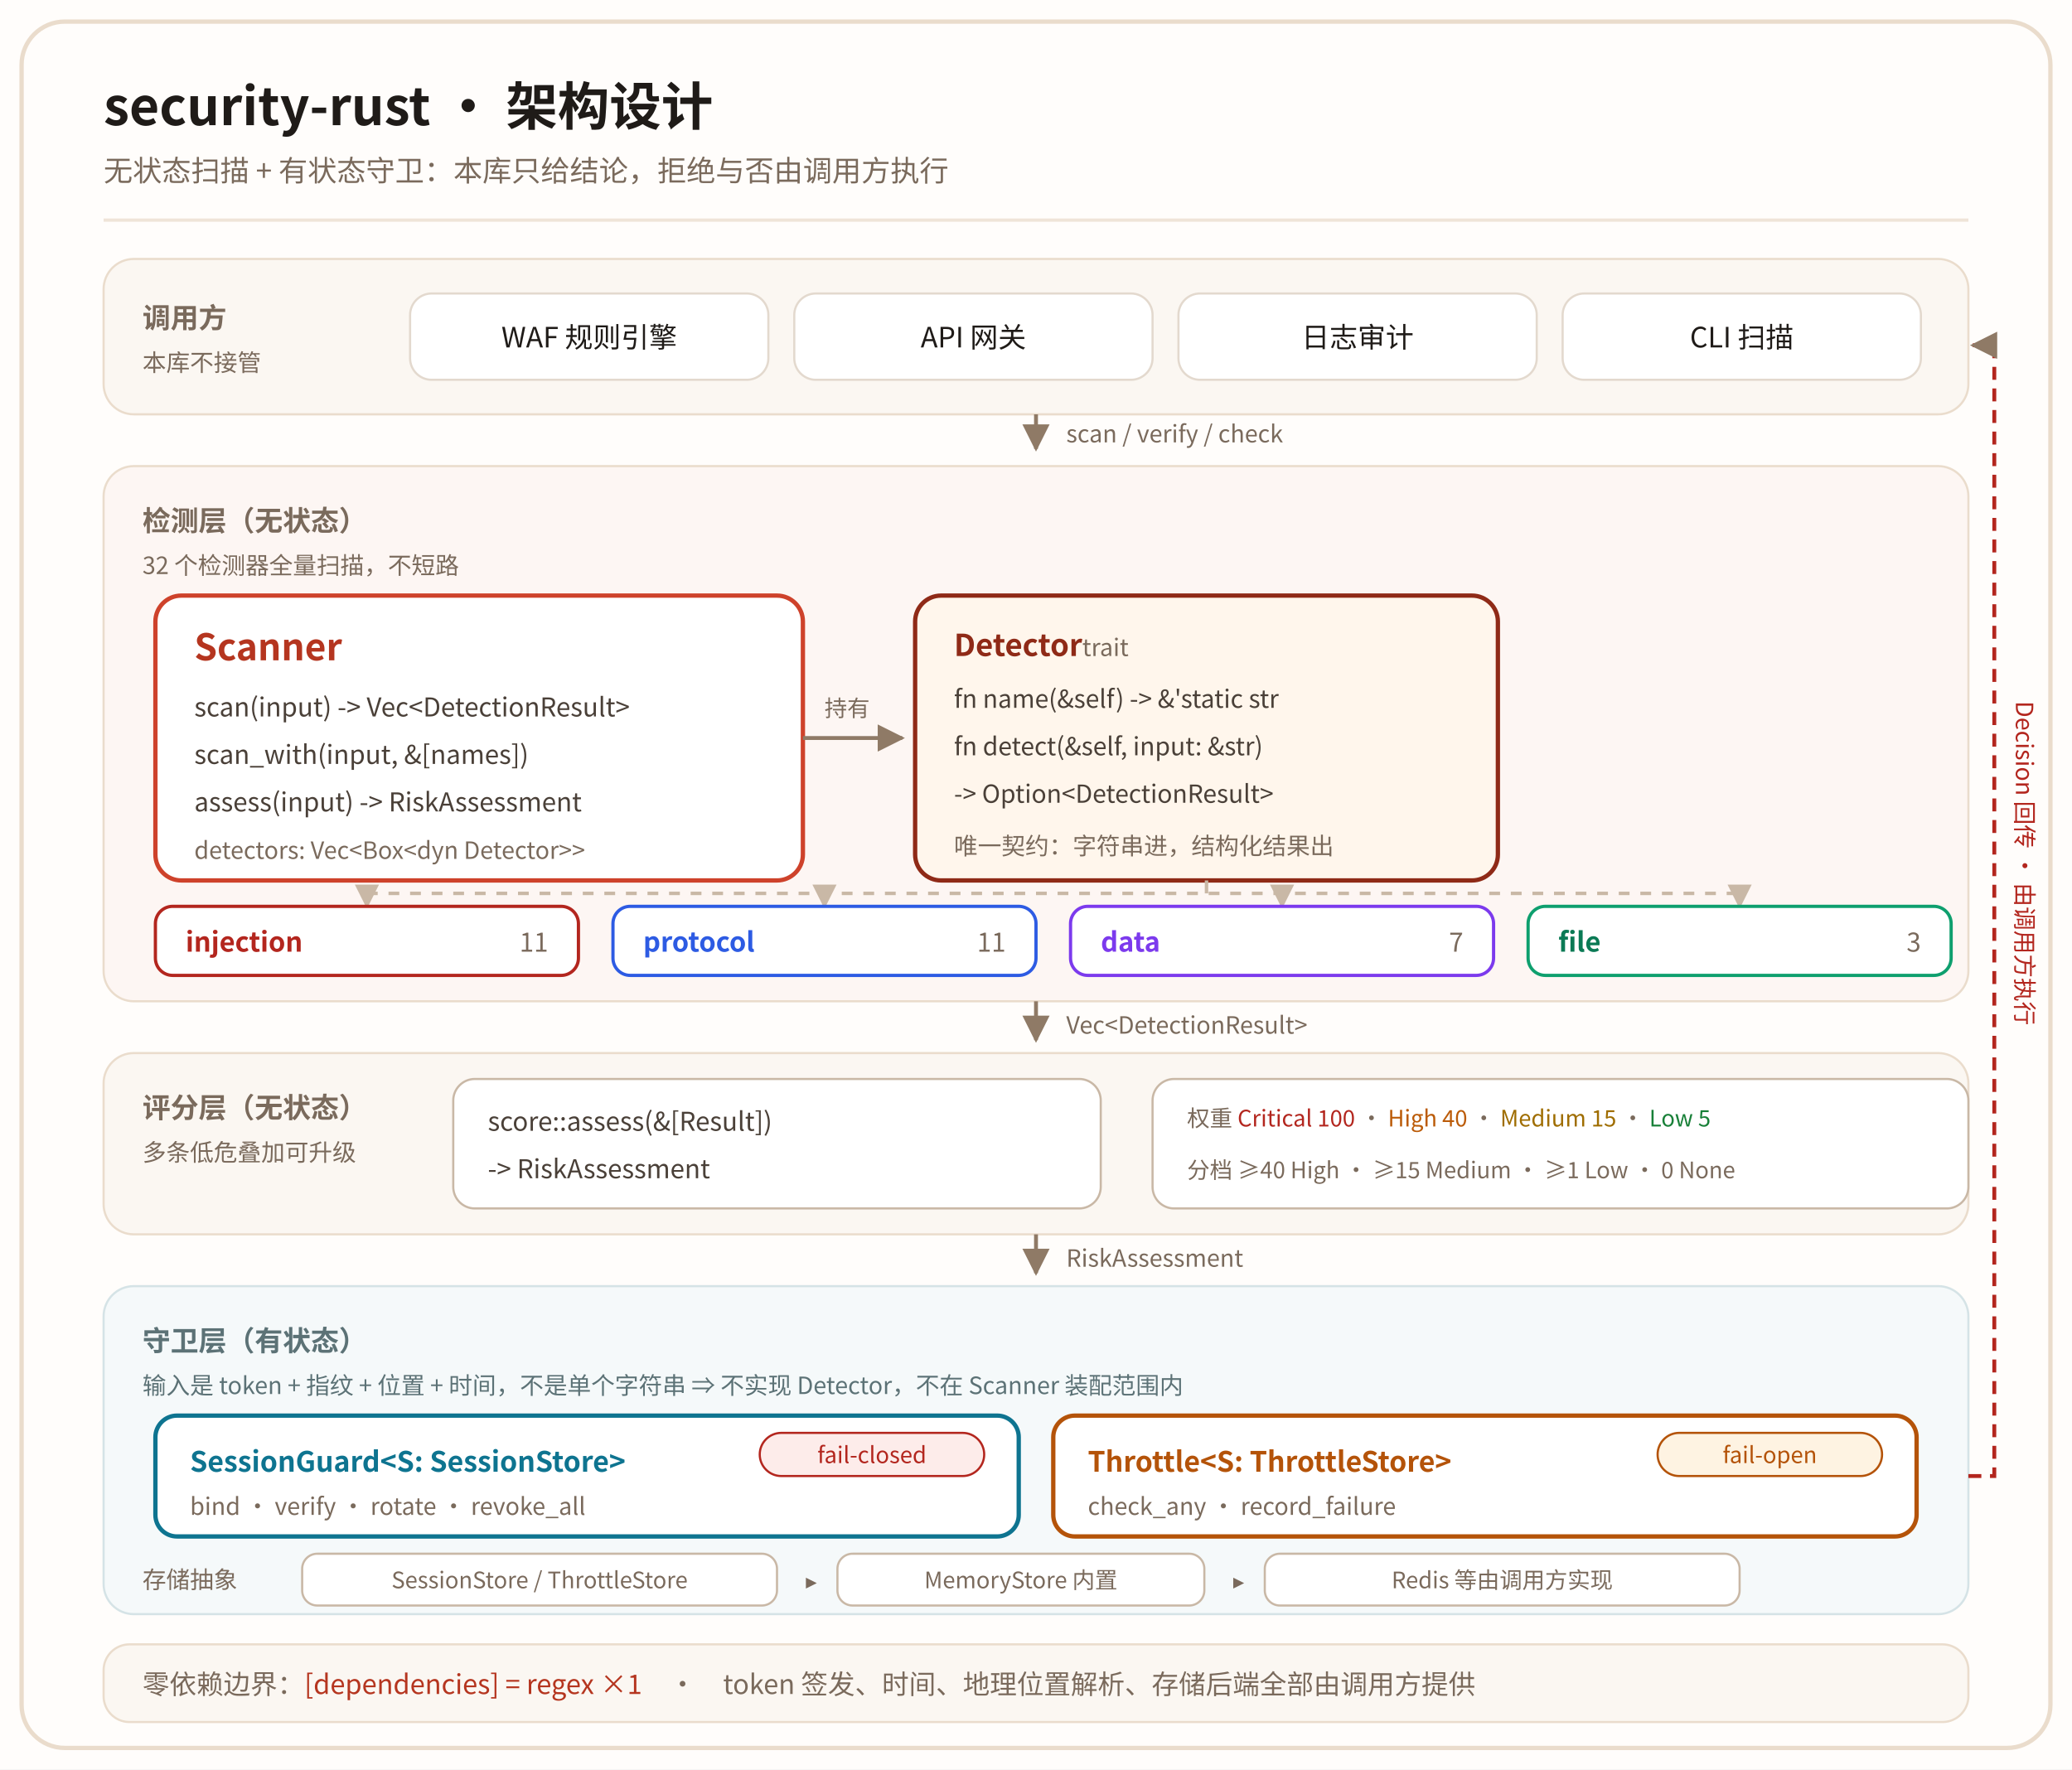
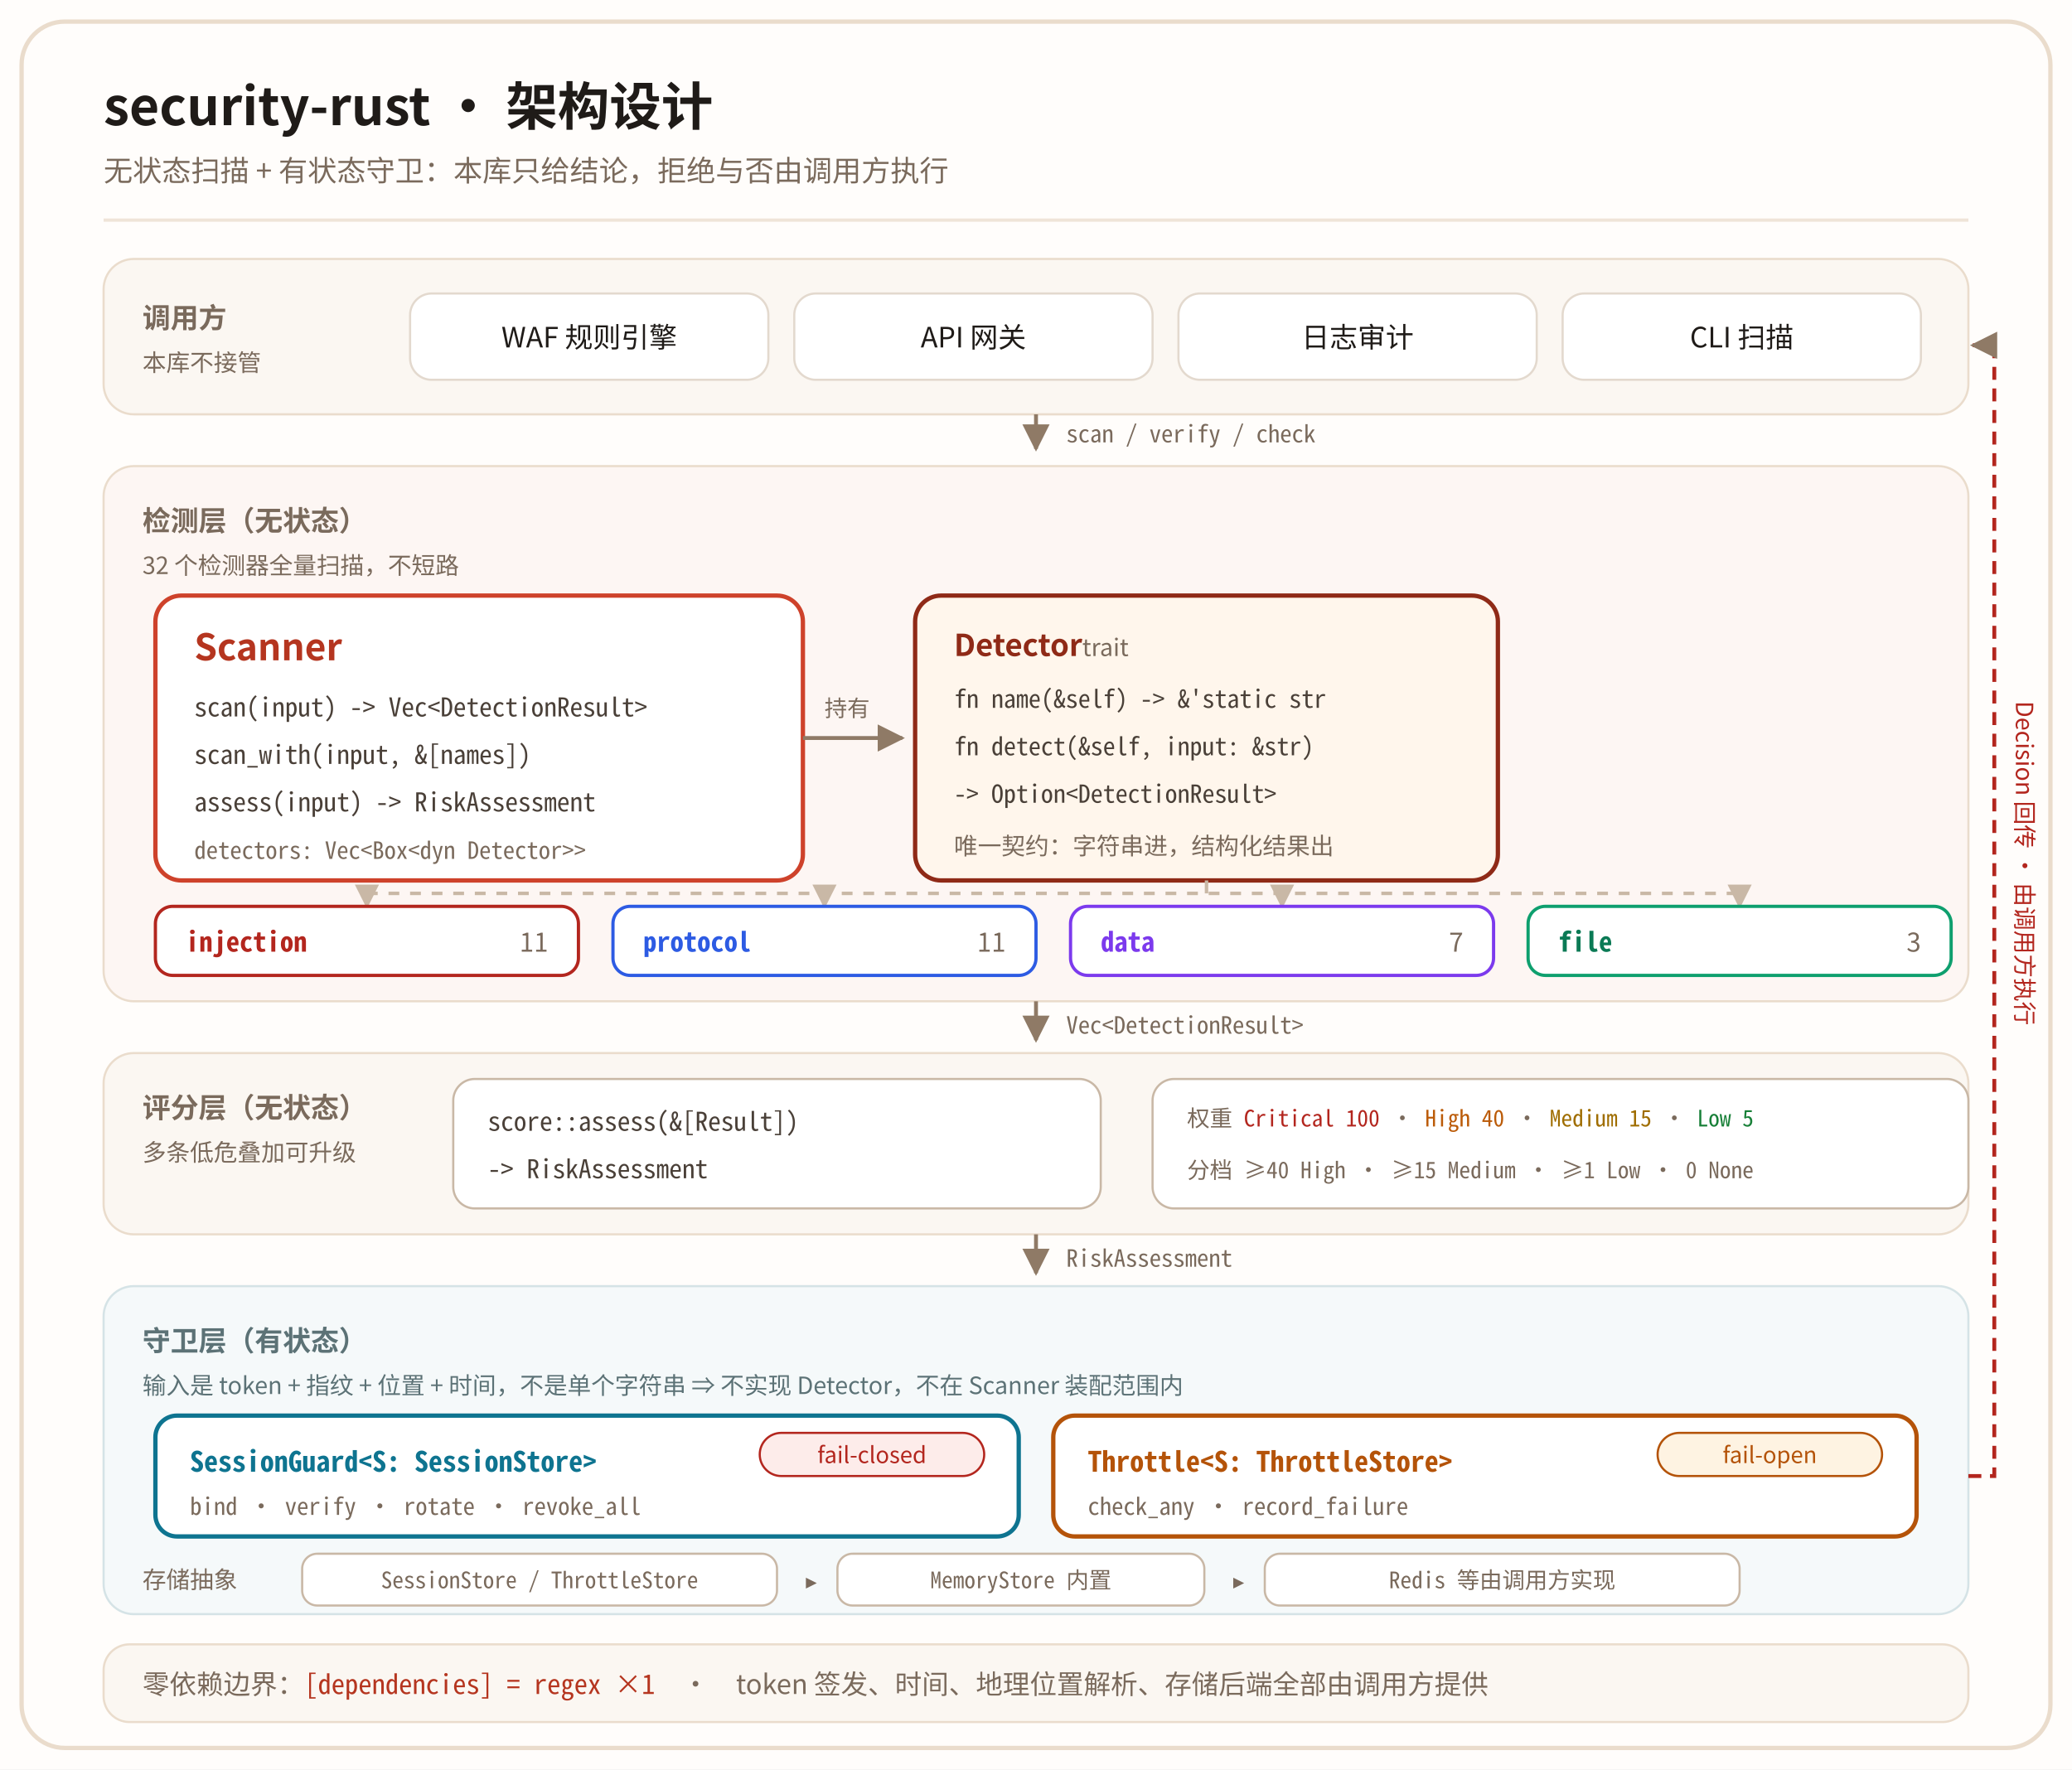
- <svg xmlns="http://www.w3.org/2000/svg" viewBox="0 0 960 820" width="960" height="820" role="img" aria-labelledby="archTitle archDesc" font-family="system-ui, -apple-system, 'Noto Sans CJK SC', 'Source Han Sans SC', 'PingFang SC', 'Microsoft YaHei', sans-serif">
+ <svg xmlns="http://www.w3.org/2000/svg" viewBox="0 0 960 820" width="960" height="820" role="img" aria-labelledby="archTitle archDesc" font-family="system-ui, 'Noto Sans CJK SC', 'Source Han Sans SC', sans-serif">
  <defs>
    <marker id="arrow" viewBox="0 0 10 10" refX="9" refY="5" markerWidth="7" markerHeight="7" orient="auto-start-reverse">
      <path d="M0,0 L10,5 L0,10 z" fill="#8F7A66" />
    </marker>
    <marker id="arrowDash" viewBox="0 0 10 10" refX="9" refY="5" markerWidth="7" markerHeight="7" orient="auto-start-reverse">
      <path d="M0,0 L10,5 L0,10 z" fill="#C9B8A6" />
    </marker>
  </defs>
  <rect x="0" y="0" width="960" height="820" fill="#FFFDFB" />
  <rect x="10" y="10" width="940" height="800" rx="20" fill="none" stroke="#EADCCC" stroke-width="2" />
  <text x="48" y="58" font-size="24" font-weight="700" fill="#1F1B18">security-rust · 架构设计</text>
  <text x="48" y="84" font-size="13.5" fill="#7A6A5C">无状态扫描 + 有状态守卫：本库只给结论，拒绝与否由调用方执行</text>
  <line x1="48" y1="102" x2="912" y2="102" stroke="#EFE4D8" stroke-width="1.5" />
  <rect x="48" y="120" width="864" height="72" rx="14" fill="#FBF7F2" stroke="#EADCCC" />
  <text x="66" y="152" font-size="13" font-weight="700" fill="#7A6A5C">调用方</text>
  <text x="66" y="172" font-size="11" fill="#7A6A5C">本库不接管</text>
  <g font-size="13" fill="#1F1B18">
    <rect x="190" y="136" width="166" height="40" rx="10" fill="#FFFFFF" stroke="#E3D9CE" />
    <text x="273" y="161" text-anchor="middle">WAF 规则引擎</text>
    <rect x="368" y="136" width="166" height="40" rx="10" fill="#FFFFFF" stroke="#E3D9CE" />
    <text x="451" y="161" text-anchor="middle">API 网关</text>
    <rect x="546" y="136" width="166" height="40" rx="10" fill="#FFFFFF" stroke="#E3D9CE" />
    <text x="629" y="161" text-anchor="middle">日志审计</text>
    <rect x="724" y="136" width="166" height="40" rx="10" fill="#FFFFFF" stroke="#E3D9CE" />
    <text x="807" y="161" text-anchor="middle">CLI 扫描</text>
  </g>
  <line x1="480" y1="192" x2="480" y2="208" stroke="#8F7A66" stroke-width="1.8" marker-end="url(#arrow)" />
-   <text x="494" y="205" font-size="11" fill="#7A6A5C" font-family="ui-monospace, Menlo, Consolas, 'Noto Sans CJK SC', monospace">scan / verify / check</text>
+   <text x="494" y="205" font-size="11" fill="#7A6A5C" font-family="ui-monospace, 'Noto Sans Mono CJK SC', 'Source Han Mono SC', monospace">scan / verify / check</text>
  <rect x="48" y="216" width="864" height="248" rx="14" fill="#FDF6F3" stroke="#EADCCC" />
  <text x="66" y="246" font-size="13" font-weight="700" fill="#7A6A5C">检测层（无状态）</text>
  <text x="66" y="266" font-size="11" fill="#7A6A5C">32 个检测器全量扫描，不短路</text>
  <rect x="72" y="276" width="300" height="132" rx="12" fill="#FFFFFF" stroke="#CE422B" stroke-width="2" />
  <text x="90" y="306" font-size="17" font-weight="700" fill="#B5351F">Scanner</text>
-   <g font-size="12" fill="#4A4038" font-family="ui-monospace, Menlo, Consolas, 'Noto Sans CJK SC', monospace">
+   <g font-size="12" fill="#4A4038" font-family="ui-monospace, 'Noto Sans Mono CJK SC', 'Source Han Mono SC', monospace">
    <text x="90" y="332">scan(input) -&gt; Vec&lt;DetectionResult&gt;</text>
    <text x="90" y="354">scan_with(input, &amp;[names])</text>
    <text x="90" y="376">assess(input) -&gt; RiskAssessment</text>
  </g>
-   <text x="90" y="398" font-size="11" fill="#7A6A5C" font-family="ui-monospace, Menlo, Consolas, 'Noto Sans CJK SC', monospace">detectors: Vec&lt;Box&lt;dyn Detector&gt;&gt;</text>
+   <text x="90" y="398" font-size="11" fill="#7A6A5C" font-family="ui-monospace, 'Noto Sans Mono CJK SC', 'Source Han Mono SC', monospace">detectors: Vec&lt;Box&lt;dyn Detector&gt;&gt;</text>
  <line x1="372" y1="342" x2="418" y2="342" stroke="#8F7A66" stroke-width="1.8" marker-end="url(#arrow)" />
-   <text x="382" y="332" font-size="10.5" fill="#7A6A5C" font-family="ui-monospace, Menlo, Consolas, 'Noto Sans CJK SC', monospace">持有</text>
+   <text x="382" y="332" font-size="10.5" fill="#7A6A5C" font-family="ui-monospace, 'Noto Sans Mono CJK SC', 'Source Han Mono SC', monospace">持有</text>
  <rect x="424" y="276" width="270" height="132" rx="12" fill="#FFF6EC" stroke="#8F2A17" stroke-width="2" />
  <text x="442" y="304" font-size="14" font-weight="700" fill="#8F2A17">Detector<tspan font-size="11" font-weight="400" fill="#7A6A5C">  trait</tspan>
  </text>
-   <g font-size="11.5" fill="#4A4038" font-family="ui-monospace, Menlo, Consolas, 'Noto Sans CJK SC', monospace">
+   <g font-size="11.5" fill="#4A4038" font-family="ui-monospace, 'Noto Sans Mono CJK SC', 'Source Han Mono SC', monospace">
    <text x="442" y="328">fn name(&amp;self) -&gt; &amp;'static str</text>
    <text x="442" y="350">fn detect(&amp;self, input: &amp;str)</text>
    <text x="442" y="372">     -&gt; Option&lt;DetectionResult&gt;</text>
  </g>
  <text x="442" y="396" font-size="11" fill="#7A6A5C">唯一契约：字符串进，结构化结果出</text>
  <path d="M559 408 L559 414" stroke="#C9B8A6" stroke-width="1.6" />
  <path d="M170 414 L806 414" stroke="#C9B8A6" stroke-width="1.6" stroke-dasharray="5 5" />
  <g stroke="#C9B8A6" stroke-width="1.6" marker-end="url(#arrowDash)">
    <path d="M170 414 L170 420" />
    <path d="M382 414 L382 420" />
    <path d="M594 414 L594 420" />
    <path d="M806 414 L806 420" />
  </g>
  <g>
    <rect x="72" y="420" width="196" height="32" rx="8" fill="#FFFFFF" stroke="#B3261E" stroke-width="1.5" />
-     <text x="86" y="441" font-size="12.5" font-weight="700" fill="#B3261E" font-family="ui-monospace, Menlo, Consolas, 'Noto Sans CJK SC', monospace">injection</text>
+     <text x="86" y="441" font-size="12.5" font-weight="700" fill="#B3261E" font-family="ui-monospace, 'Noto Sans Mono CJK SC', 'Source Han Mono SC', monospace">injection</text>
    <text x="254" y="441" font-size="12" fill="#7A6A5C" text-anchor="end">11</text>
    <rect x="284" y="420" width="196" height="32" rx="8" fill="#FFFFFF" stroke="#2D5BE3" stroke-width="1.5" />
-     <text x="298" y="441" font-size="12.5" font-weight="700" fill="#2D5BE3" font-family="ui-monospace, Menlo, Consolas, 'Noto Sans CJK SC', monospace">protocol</text>
+     <text x="298" y="441" font-size="12.5" font-weight="700" fill="#2D5BE3" font-family="ui-monospace, 'Noto Sans Mono CJK SC', 'Source Han Mono SC', monospace">protocol</text>
    <text x="466" y="441" font-size="12" fill="#7A6A5C" text-anchor="end">11</text>
    <rect x="496" y="420" width="196" height="32" rx="8" fill="#FFFFFF" stroke="#7C3AED" stroke-width="1.5" />
-     <text x="510" y="441" font-size="12.5" font-weight="700" fill="#7C3AED" font-family="ui-monospace, Menlo, Consolas, 'Noto Sans CJK SC', monospace">data</text>
+     <text x="510" y="441" font-size="12.5" font-weight="700" fill="#7C3AED" font-family="ui-monospace, 'Noto Sans Mono CJK SC', 'Source Han Mono SC', monospace">data</text>
    <text x="678" y="441" font-size="12" fill="#7A6A5C" text-anchor="end">7</text>
    <rect x="708" y="420" width="196" height="32" rx="8" fill="#FFFFFF" stroke="#0E9F6E" stroke-width="1.5" />
-     <text x="722" y="441" font-size="12.5" font-weight="700" fill="#0B7A55" font-family="ui-monospace, Menlo, Consolas, 'Noto Sans CJK SC', monospace">file</text>
+     <text x="722" y="441" font-size="12.5" font-weight="700" fill="#0B7A55" font-family="ui-monospace, 'Noto Sans Mono CJK SC', 'Source Han Mono SC', monospace">file</text>
    <text x="890" y="441" font-size="12" fill="#7A6A5C" text-anchor="end">3</text>
  </g>
  <line x1="480" y1="464" x2="480" y2="482" stroke="#8F7A66" stroke-width="1.8" marker-end="url(#arrow)" />
-   <text x="494" y="479" font-size="11" fill="#7A6A5C" font-family="ui-monospace, Menlo, Consolas, 'Noto Sans CJK SC', monospace">Vec&lt;DetectionResult&gt;</text>
+   <text x="494" y="479" font-size="11" fill="#7A6A5C" font-family="ui-monospace, 'Noto Sans Mono CJK SC', 'Source Han Mono SC', monospace">Vec&lt;DetectionResult&gt;</text>
  <rect x="48" y="488" width="864" height="84" rx="14" fill="#FBF7F2" stroke="#EADCCC" />
  <text x="66" y="518" font-size="13" font-weight="700" fill="#7A6A5C">评分层（无状态）</text>
  <text x="66" y="538" font-size="11" fill="#7A6A5C">多条低危叠加可升级</text>
  <rect x="210" y="500" width="300" height="60" rx="10" fill="#FFFFFF" stroke="#C9B8A6" />
-   <g font-size="12" fill="#4A4038" font-family="ui-monospace, Menlo, Consolas, 'Noto Sans CJK SC', monospace">
+   <g font-size="12" fill="#4A4038" font-family="ui-monospace, 'Noto Sans Mono CJK SC', 'Source Han Mono SC', monospace">
    <text x="226" y="524">score::assess(&amp;[Result])</text>
    <text x="226" y="546">-&gt; RiskAssessment</text>
  </g>
  <rect x="534" y="500" width="378" height="60" rx="10" fill="#FFFFFF" stroke="#C9B8A6" />
-   <text x="550" y="522" font-size="10.5" font-family="ui-monospace, Menlo, Consolas, 'Noto Sans CJK SC', monospace" fill="#7A6A5C">权重 <tspan fill="#B3261E">Critical 100</tspan> · <tspan fill="#BB5B08">High 40</tspan> · <tspan fill="#9F6D00">Medium 15</tspan> · <tspan fill="#188038">Low 5</tspan>
+   <text x="550" y="522" font-size="10.5" font-family="ui-monospace, 'Noto Sans Mono CJK SC', 'Source Han Mono SC', monospace" fill="#7A6A5C">权重 <tspan fill="#B3261E">Critical 100</tspan> · <tspan fill="#BB5B08">High 40</tspan> · <tspan fill="#9F6D00">Medium 15</tspan> · <tspan fill="#188038">Low 5</tspan>
  </text>
-   <text x="550" y="546" font-size="10.5" font-family="ui-monospace, Menlo, Consolas, 'Noto Sans CJK SC', monospace" fill="#7A6A5C">分档 ≥40 High · ≥15 Medium · ≥1 Low · 0 None</text>
+   <text x="550" y="546" font-size="10.5" font-family="ui-monospace, 'Noto Sans Mono CJK SC', 'Source Han Mono SC', monospace" fill="#7A6A5C">分档 ≥40 High · ≥15 Medium · ≥1 Low · 0 None</text>
  <line x1="480" y1="572" x2="480" y2="590" stroke="#8F7A66" stroke-width="1.8" marker-end="url(#arrow)" />
-   <text x="494" y="587" font-size="11" fill="#7A6A5C" font-family="ui-monospace, Menlo, Consolas, 'Noto Sans CJK SC', monospace">RiskAssessment</text>
+   <text x="494" y="587" font-size="11" fill="#7A6A5C" font-family="ui-monospace, 'Noto Sans Mono CJK SC', 'Source Han Mono SC', monospace">RiskAssessment</text>
  <rect x="48" y="596" width="864" height="152" rx="14" fill="#F5F9FA" stroke="#D5E3E6" />
  <text x="66" y="626" font-size="13" font-weight="700" fill="#5C7276">守卫层（有状态）</text>
  <text x="66" y="646" font-size="11" fill="#5C7276">输入是 token + 指纹 + 位置 + 时间，不是单个字符串 ⇒ 不实现 Detector，不在 Scanner 装配范围内</text>
  <g>
    <rect x="72" y="656" width="400" height="56" rx="10" fill="#FFFFFF" stroke="#0E7490" stroke-width="2" />
-     <text x="88" y="682" font-size="13" font-weight="700" fill="#0E7490" font-family="ui-monospace, Menlo, Consolas, 'Noto Sans CJK SC', monospace">SessionGuard&lt;S: SessionStore&gt;</text>
+     <text x="88" y="682" font-size="13" font-weight="700" fill="#0E7490" font-family="ui-monospace, 'Noto Sans Mono CJK SC', 'Source Han Mono SC', monospace">SessionGuard&lt;S: SessionStore&gt;</text>
    <rect x="352" y="664" width="104" height="20" rx="10" fill="#FDECEA" stroke="#B3261E" />
    <text x="404" y="678" font-size="10.5" text-anchor="middle" fill="#B3261E">fail-closed</text>
-     <text x="88" y="702" font-size="11" fill="#7A6A5C" font-family="ui-monospace, Menlo, Consolas, 'Noto Sans CJK SC', monospace">bind · verify · rotate · revoke_all</text>
+     <text x="88" y="702" font-size="11" fill="#7A6A5C" font-family="ui-monospace, 'Noto Sans Mono CJK SC', 'Source Han Mono SC', monospace">bind · verify · rotate · revoke_all</text>
  </g>
  <g>
    <rect x="488" y="656" width="400" height="56" rx="10" fill="#FFFFFF" stroke="#B45309" stroke-width="2" />
-     <text x="504" y="682" font-size="13" font-weight="700" fill="#B45309" font-family="ui-monospace, Menlo, Consolas, 'Noto Sans CJK SC', monospace">Throttle&lt;S: ThrottleStore&gt;</text>
+     <text x="504" y="682" font-size="13" font-weight="700" fill="#B45309" font-family="ui-monospace, 'Noto Sans Mono CJK SC', 'Source Han Mono SC', monospace">Throttle&lt;S: ThrottleStore&gt;</text>
    <rect x="768" y="664" width="104" height="20" rx="10" fill="#FEF3E2" stroke="#B45309" />
    <text x="820" y="678" font-size="10.5" text-anchor="middle" fill="#B45309">fail-open</text>
-     <text x="504" y="702" font-size="11" fill="#7A6A5C" font-family="ui-monospace, Menlo, Consolas, 'Noto Sans CJK SC', monospace">check_any · record_failure</text>
+     <text x="504" y="702" font-size="11" fill="#7A6A5C" font-family="ui-monospace, 'Noto Sans Mono CJK SC', 'Source Han Mono SC', monospace">check_any · record_failure</text>
  </g>
  <text x="66" y="736" font-size="11" fill="#7A6A5C">存储抽象</text>
-   <g font-size="10.5" fill="#7A6A5C" font-family="ui-monospace, Menlo, Consolas, 'Noto Sans CJK SC', monospace">
+   <g font-size="10.5" fill="#7A6A5C" font-family="ui-monospace, 'Noto Sans Mono CJK SC', 'Source Han Mono SC', monospace">
    <rect x="140" y="720" width="220" height="24" rx="7" fill="#FFFFFF" stroke="#C9B8A6" />
    <text x="250" y="736" text-anchor="middle">SessionStore / ThrottleStore</text>
    <text x="372" y="737" font-size="13" fill="#7A6A5C">▸</text>
    <rect x="388" y="720" width="170" height="24" rx="7" fill="#FFFFFF" stroke="#C9B8A6" />
    <text x="473" y="736" text-anchor="middle">MemoryStore 内置</text>
    <text x="570" y="737" font-size="13" fill="#7A6A5C">▸</text>
    <rect x="586" y="720" width="220" height="24" rx="7" fill="#FFFFFF" stroke="#C9B8A6" />
    <text x="696" y="736" text-anchor="middle">Redis 等由调用方实现</text>
  </g>
  <rect x="48" y="762" width="864" height="36" rx="12" fill="#FBF7F2" stroke="#EADCCC" />
-   <text x="66" y="785" font-size="12.5" fill="#7A6A5C">零依赖边界：<tspan font-family="ui-monospace, Menlo, Consolas, 'Noto Sans CJK SC', monospace" fill="#B5351F">[dependencies] = regex ×1</tspan>　·　token 签发、时间、地理位置解析、存储后端全部由调用方提供</text>
+   <text x="66" y="785" font-size="12.5" fill="#7A6A5C">零依赖边界：<tspan font-family="ui-monospace, 'Noto Sans Mono CJK SC', 'Source Han Mono SC', monospace" fill="#B5351F">[dependencies] = regex ×1</tspan>　·　token 签发、时间、地理位置解析、存储后端全部由调用方提供</text>
  <path d="M912 684 L924 684 L924 160 L914 160" fill="none" stroke="#B3261E" stroke-width="1.8" stroke-dasharray="6 4" marker-end="url(#arrow)" />
  <text x="934" y="400" font-size="11" fill="#B3261E" text-anchor="middle" transform="rotate(90 934 400)">Decision 回传 · 由调用方执行</text>
</svg>
